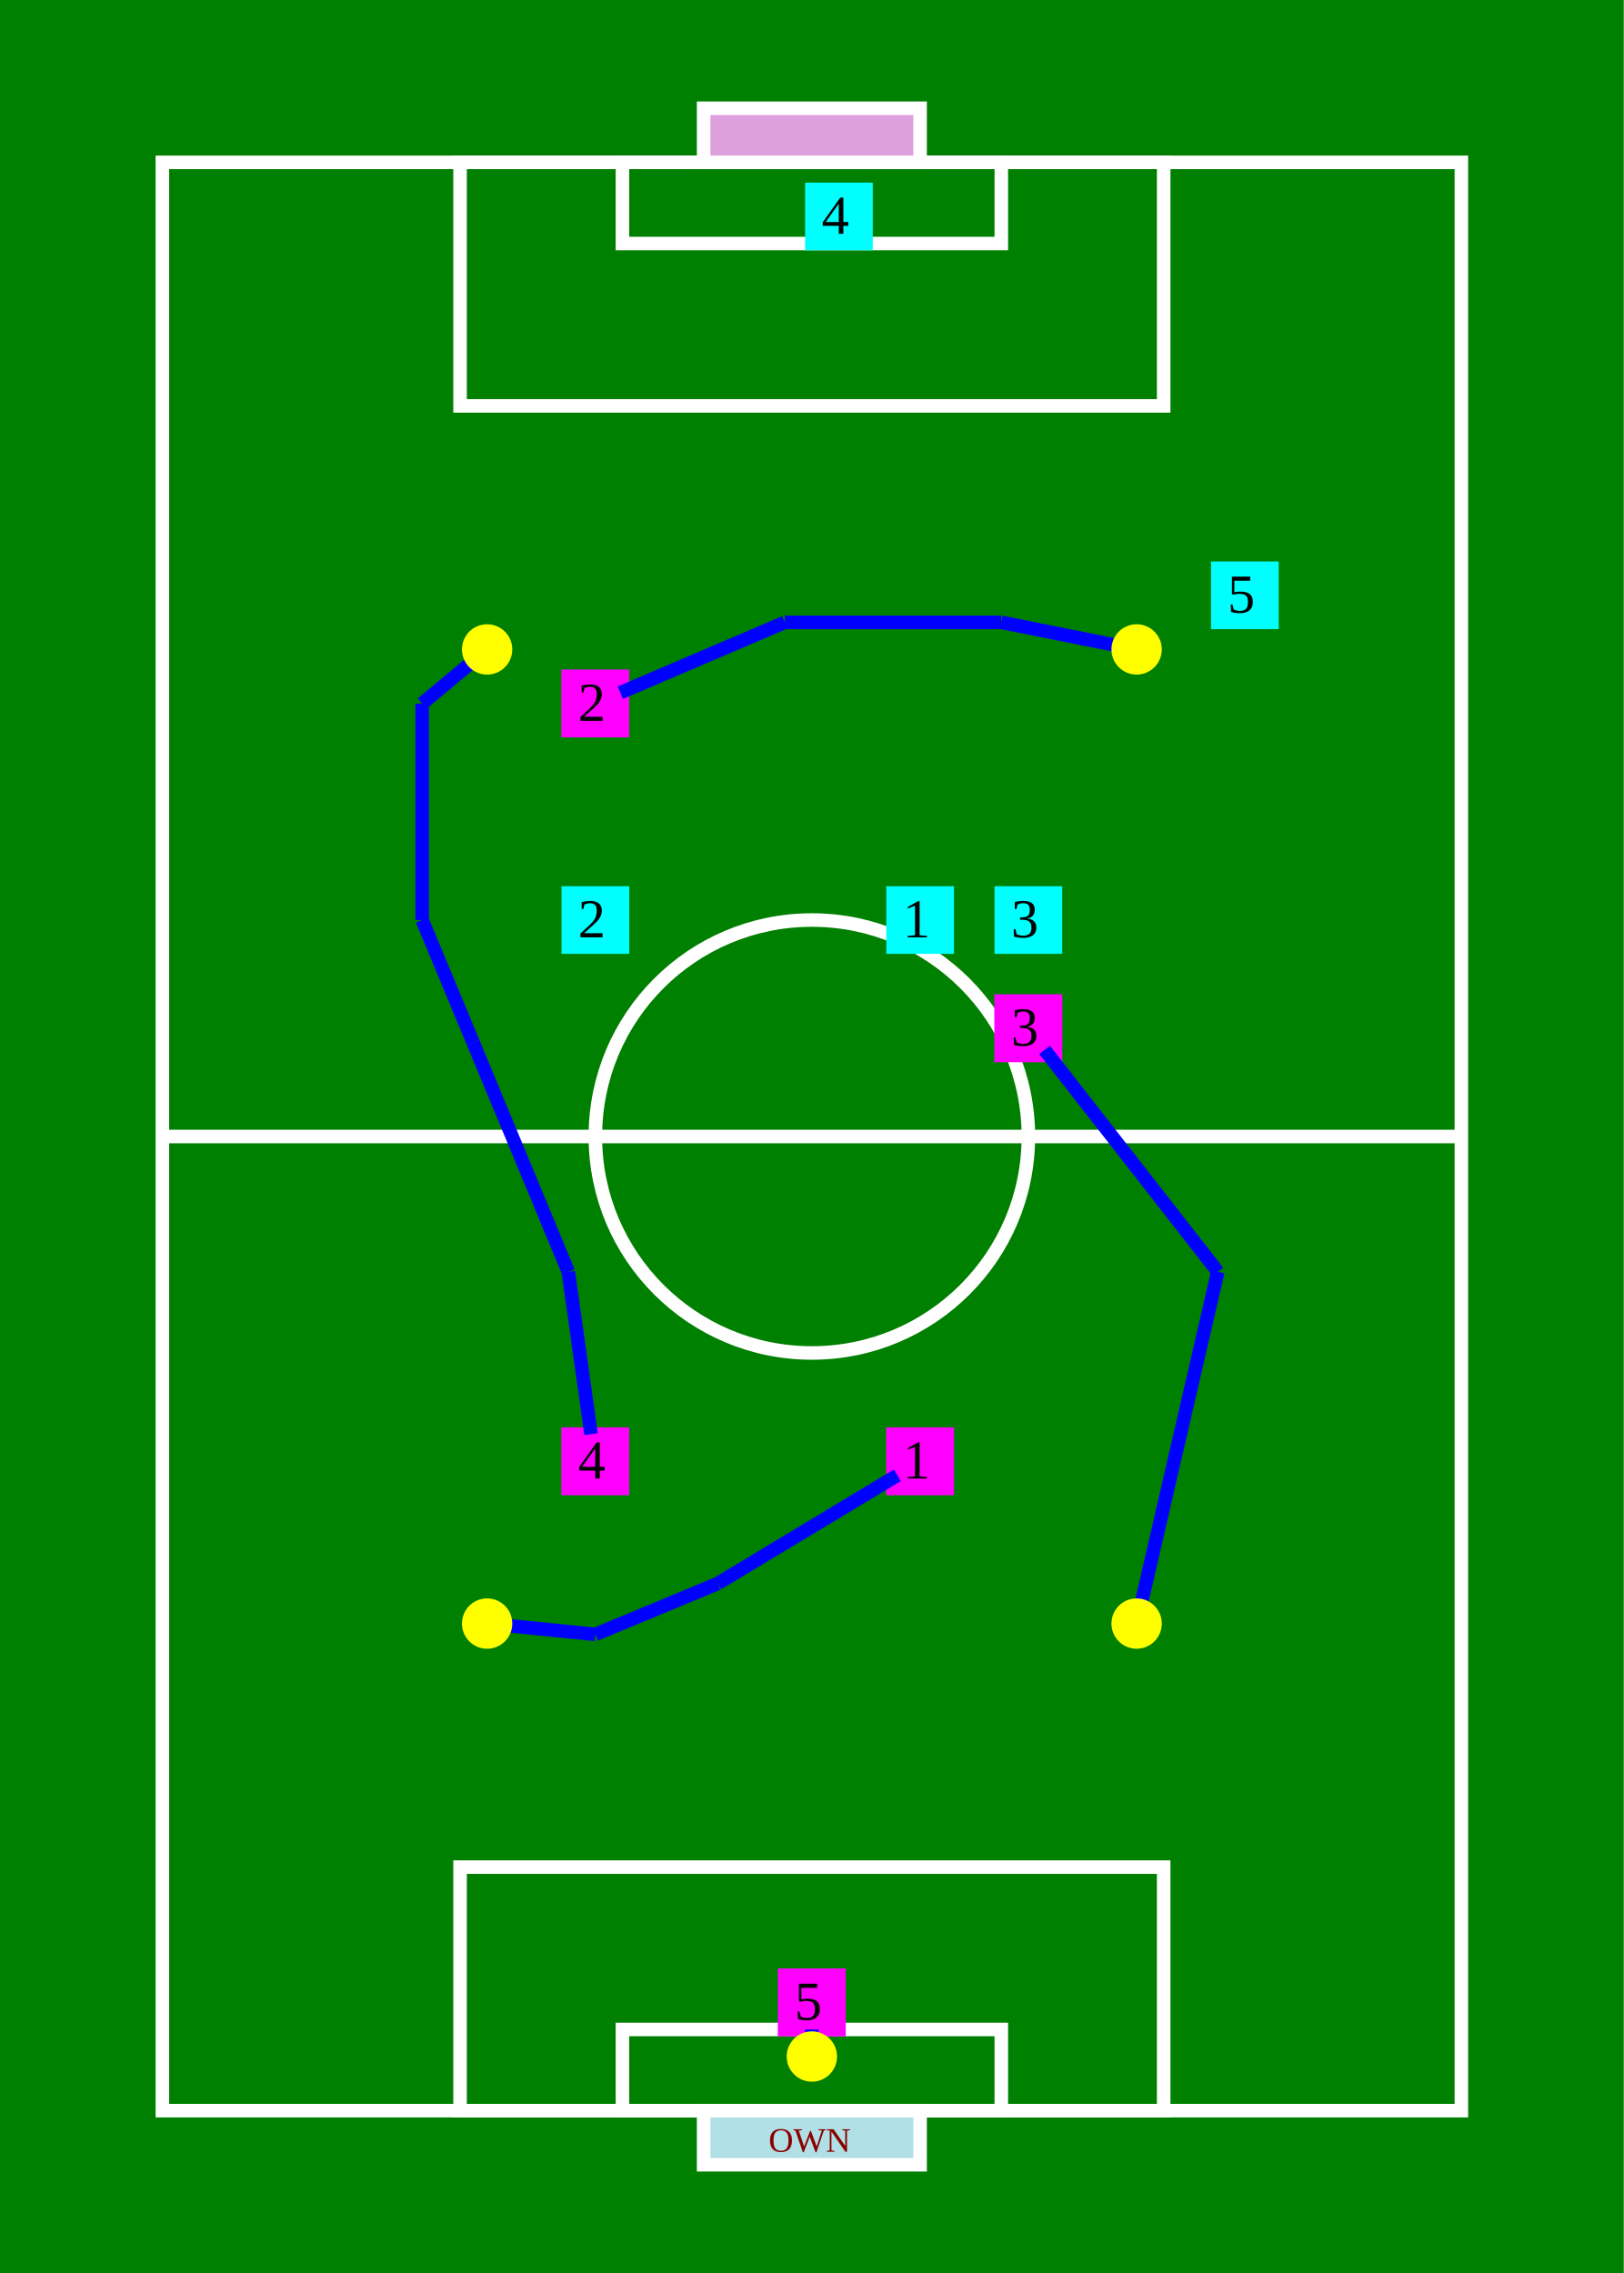
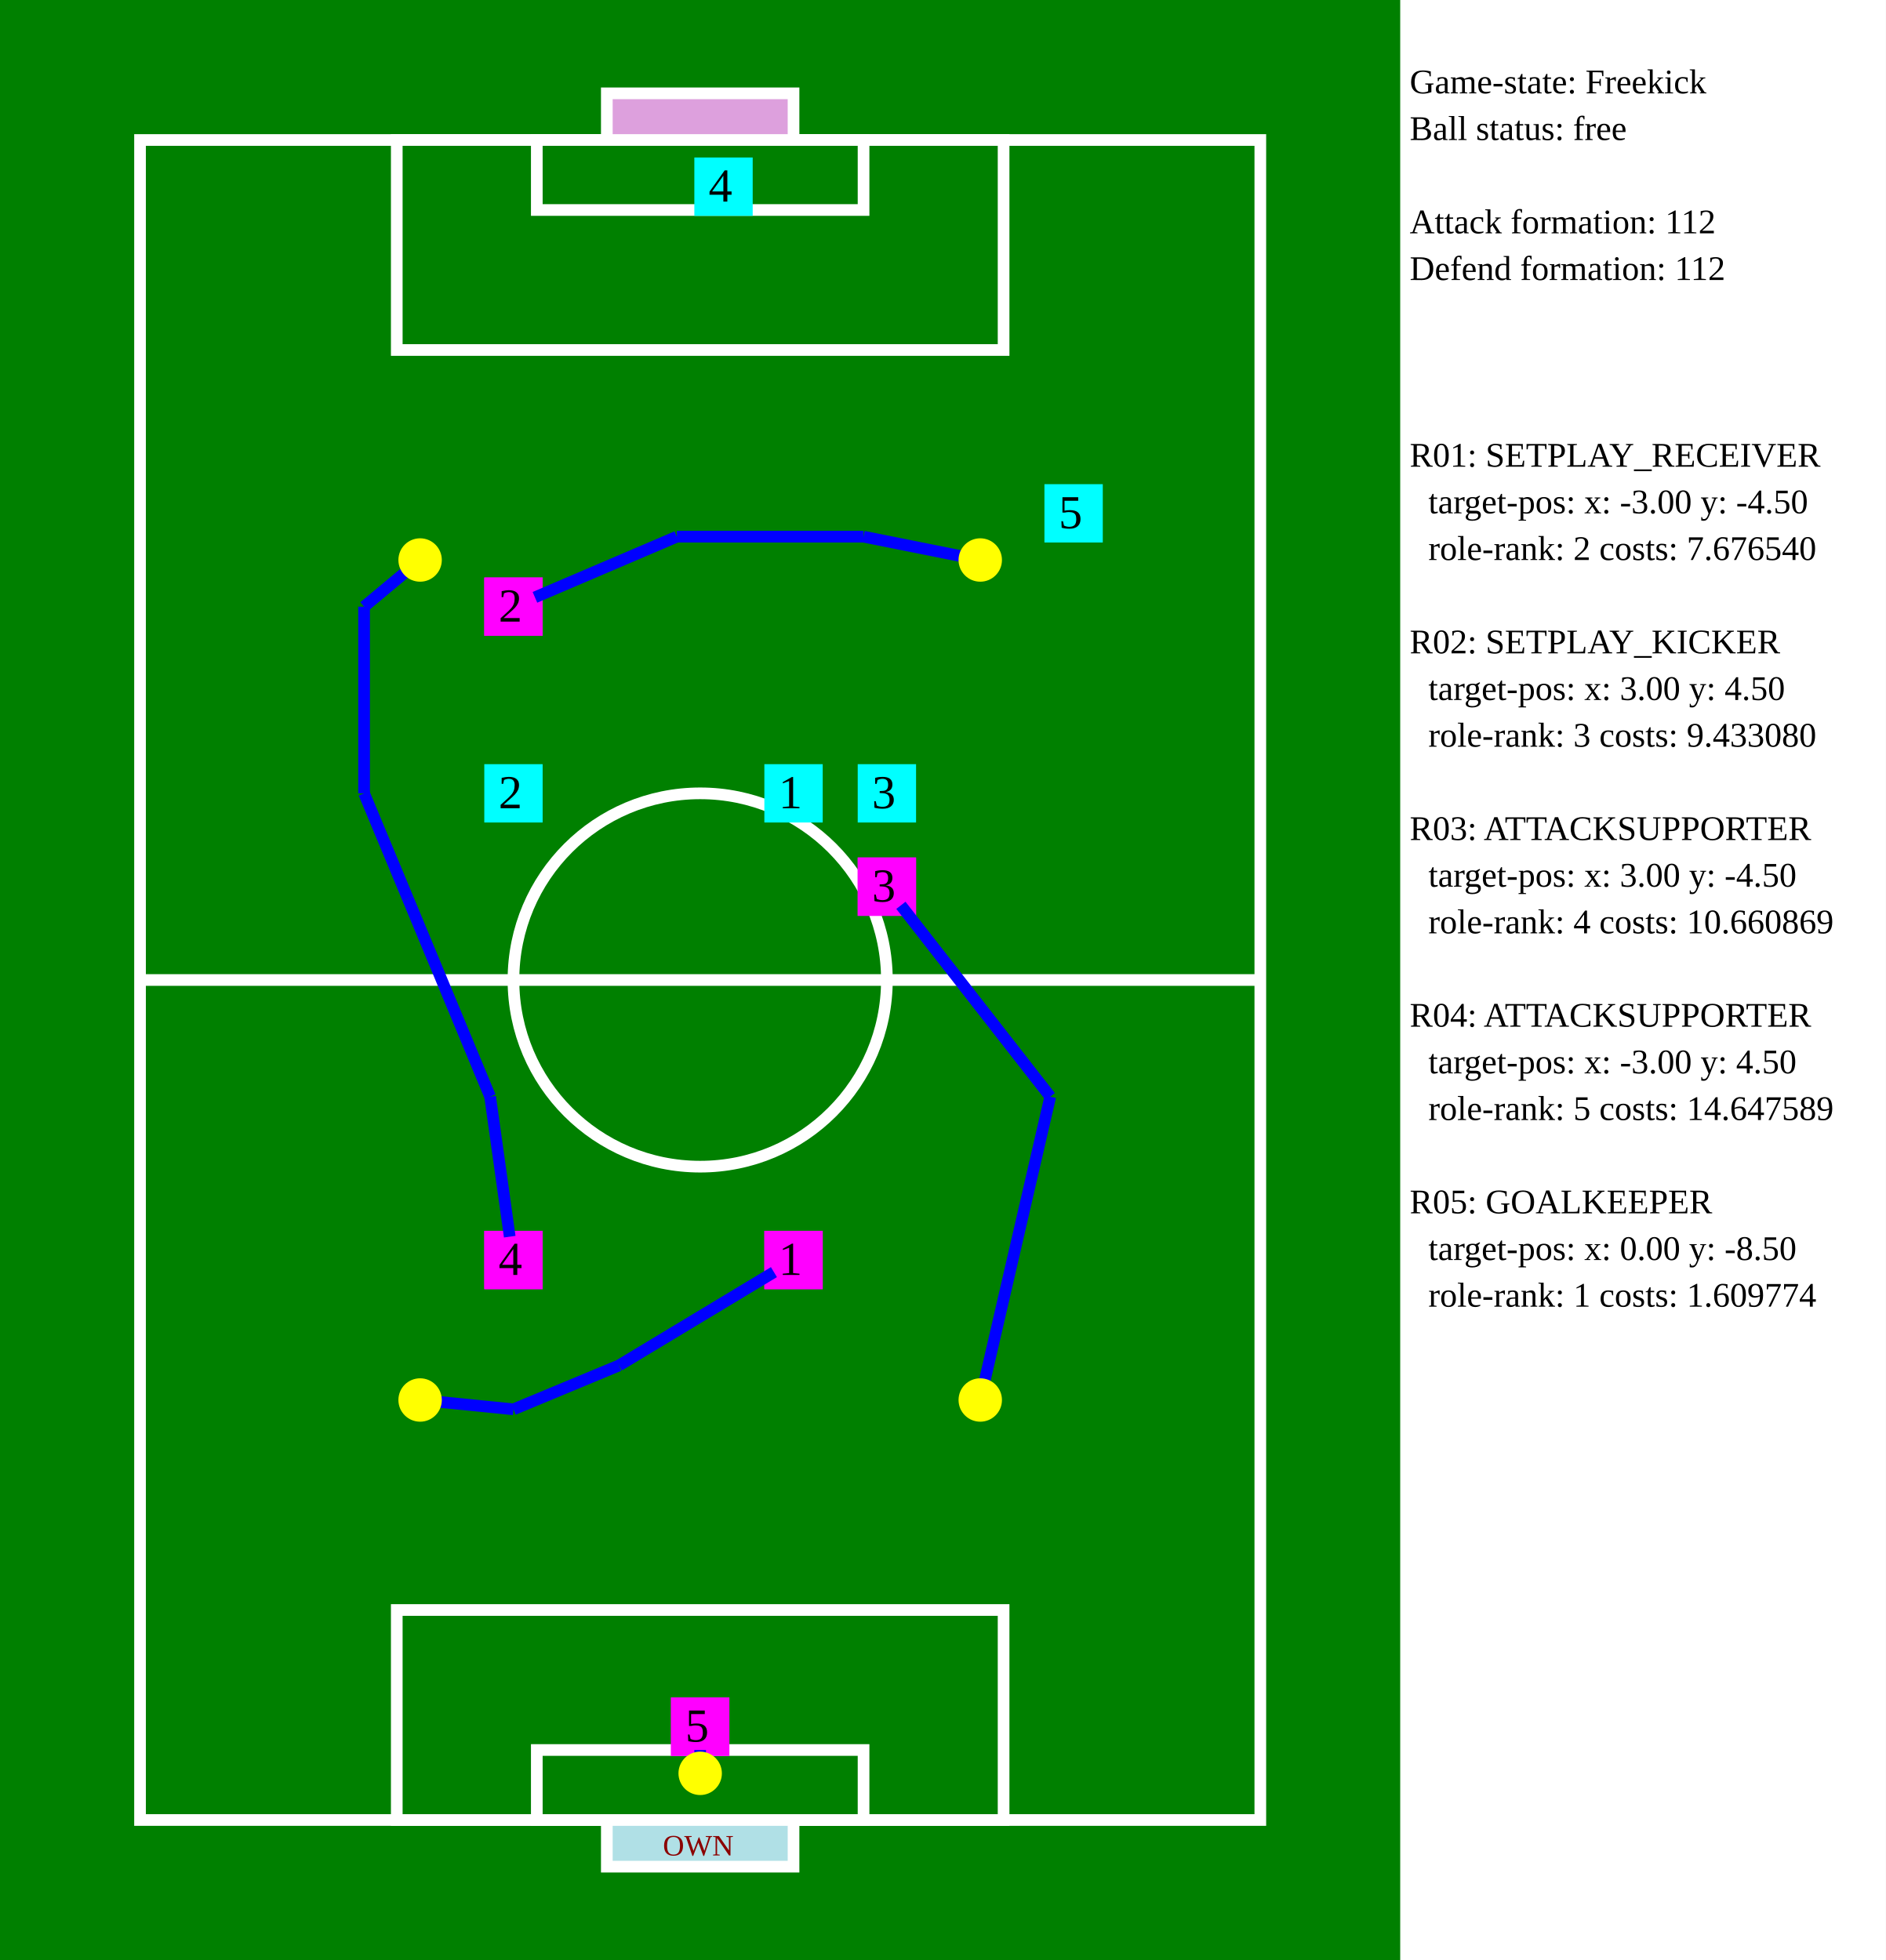
- <svg xmlns="http://www.w3.org/2000/svg" width="15.00cm" height="21.00cm" version="1.1">
+ <svg xmlns="http://www.w3.org/2000/svg" width="20.20cm" height="21.00cm" version="1.1">
  <rect x="0cm" y="0cm" width="15.00cm" height="21.00cm" fill="green" stroke-width="0.02cm" />
+   <rect x="15.00cm" y="0cm" width="5.20cm" height="21.00cm" fill="white" stroke-width="0.02cm" />
+   <text x="15.10cm" y="1.00cm" font-size="14" font-weight-absolute="bold" fill="black">Game-state: Freekick</text>
+   <text x="15.10cm" y="1.50cm" font-size="14" font-weight-absolute="bold" fill="black">Ball status: free</text>
+   <text x="15.10cm" y="2.50cm" font-size="14" font-weight-absolute="bold" fill="black">Attack formation: 112</text>
+   <text x="15.10cm" y="3.00cm" font-size="14" font-weight-absolute="bold" fill="black">Defend formation: 112</text>
+   <text x="15.10cm" y="5.00cm" font-size="14" font-weight-absolute="bold" fill="black">R01: SETPLAY_RECEIVER</text>
+   <text x="15.30cm" y="5.50cm" font-size="14" font-weight-absolute="bold" fill="black">target-pos: x: -3.00 y: -4.50</text>
+   <text x="15.30cm" y="6.00cm" font-size="14" font-weight-absolute="bold" fill="black">role-rank: 2 costs: 7.676540</text>
+   <text x="15.10cm" y="7.00cm" font-size="14" font-weight-absolute="bold" fill="black">R02: SETPLAY_KICKER</text>
+   <text x="15.30cm" y="7.50cm" font-size="14" font-weight-absolute="bold" fill="black">target-pos: x: 3.00 y: 4.50</text>
+   <text x="15.30cm" y="8.00cm" font-size="14" font-weight-absolute="bold" fill="black">role-rank: 3 costs: 9.433080</text>
+   <text x="15.10cm" y="9.00cm" font-size="14" font-weight-absolute="bold" fill="black">R03: ATTACKSUPPORTER</text>
+   <text x="15.30cm" y="9.50cm" font-size="14" font-weight-absolute="bold" fill="black">target-pos: x: 3.00 y: -4.50</text>
+   <text x="15.30cm" y="10.00cm" font-size="14" font-weight-absolute="bold" fill="black">role-rank: 4 costs: 10.660869</text>
+   <text x="15.10cm" y="11.00cm" font-size="14" font-weight-absolute="bold" fill="black">R04: ATTACKSUPPORTER</text>
+   <text x="15.30cm" y="11.50cm" font-size="14" font-weight-absolute="bold" fill="black">target-pos: x: -3.00 y: 4.50</text>
+   <text x="15.30cm" y="12.00cm" font-size="14" font-weight-absolute="bold" fill="black">role-rank: 5 costs: 14.647589</text>
+   <text x="15.10cm" y="13.00cm" font-size="14" font-weight-absolute="bold" fill="black">R05: GOALKEEPER</text>
+   <text x="15.30cm" y="13.50cm" font-size="14" font-weight-absolute="bold" fill="black">target-pos: x: 0.00 y: -8.50</text>
+   <text x="15.30cm" y="14.00cm" font-size="14" font-weight-absolute="bold" fill="black">role-rank: 1 costs: 1.609774</text>
  <rect x="1.50cm" y="1.50cm" width="12.00cm" height="18.00cm" fill="none" stroke="white" stroke-width="0.125cm" />
  <line x1="1.50cm" y1="10.50cm" x2="13.50cm" y2="10.50cm" stroke-width="0.125cm" stroke="white" />
  <circle cx="7.50cm" cy="10.50cm" r="2.00cm" fill="none" stroke="white" stroke-width="0.125cm" />
  <rect x="4.25cm" y="1.50cm" width="6.50cm" height="2.25cm" fill="green" stroke="white" stroke-width="0.125cm" />
  <rect x="4.25cm" y="17.25cm" width="6.50cm" height="2.25cm" fill="green" stroke="white" stroke-width="0.125cm" />
  <rect x="5.75cm" y="1.50cm" width="3.50cm" height="0.75cm" fill="green" stroke="white" stroke-width="0.125cm" />
  <rect x="5.75cm" y="18.75cm" width="3.50cm" height="0.75cm" fill="green" stroke="white" stroke-width="0.125cm" />
  <rect x="6.50cm" y="1.00cm" width="2.00cm" height="0.50cm" fill="plum" stroke="white" stroke-width="0.125cm" />
  <rect x="6.50cm" y="19.50cm" width="2.00cm" height="0.50cm" fill="powderblue" stroke="white" stroke-width="0.125cm" />
  <text x="7.10cm" y="19.88cm" fill="darkred">OWN</text>
  <rect x="8.25cm" y="8.25cm" width="0.50cm" height="0.50cm" fill="cyan" stroke="cyan" stroke-width="0.125cm" />
  <text x="8.34cm" y="8.66cm" font-size="large" font-weight-absolute="bold" fill="black">1</text>
  <rect x="5.25cm" y="8.25cm" width="0.50cm" height="0.50cm" fill="cyan" stroke="cyan" stroke-width="0.125cm" />
  <text x="5.34cm" y="8.66cm" font-size="large" font-weight-absolute="bold" fill="black">2</text>
  <rect x="9.25cm" y="8.25cm" width="0.50cm" height="0.50cm" fill="cyan" stroke="cyan" stroke-width="0.125cm" />
  <text x="9.34cm" y="8.66cm" font-size="large" font-weight-absolute="bold" fill="black">3</text>
  <rect x="7.50cm" y="1.75cm" width="0.50cm" height="0.50cm" fill="cyan" stroke="cyan" stroke-width="0.125cm" />
  <text x="7.59cm" y="2.16cm" font-size="large" font-weight-absolute="bold" fill="black">4</text>
  <rect x="11.25cm" y="5.25cm" width="0.50cm" height="0.50cm" fill="cyan" stroke="cyan" stroke-width="0.125cm" />
  <text x="11.34cm" y="5.66cm" font-size="large" font-weight-absolute="bold" fill="black">5</text>
  <rect x="8.25cm" y="13.25cm" width="0.50cm" height="0.50cm" fill="magenta" stroke="magenta" stroke-width="0.125cm" />
  <rect x="5.25cm" y="6.25cm" width="0.50cm" height="0.50cm" fill="magenta" stroke="magenta" stroke-width="0.125cm" />
  <rect x="9.25cm" y="9.25cm" width="0.50cm" height="0.50cm" fill="magenta" stroke="magenta" stroke-width="0.125cm" />
  <rect x="5.25cm" y="13.25cm" width="0.50cm" height="0.50cm" fill="magenta" stroke="magenta" stroke-width="0.125cm" />
  <rect x="7.25cm" y="18.25cm" width="0.50cm" height="0.50cm" fill="magenta" stroke="magenta" stroke-width="0.125cm" />
  <rect x="8.25cm" y="13.25cm" width="0.50cm" height="0.50cm" fill="magenta" stroke="magenta" stroke-width="0.125cm" />
  <line x1="8.29cm" y1="13.63cm" x2="6.63cm" y2="14.63cm" stroke-width="0.125cm" stroke="blue" />
  <line x1="6.63cm" y1="14.63cm" x2="5.50cm" y2="15.10cm" stroke-width="0.125cm" stroke="blue" />
  <line x1="5.50cm" y1="15.10cm" x2="4.50cm" y2="15.00cm" stroke-width="0.125cm" stroke="blue" />
  <circle cx="4.50cm" cy="15.00cm" r="0.17cm" fill="yellow" stroke="yellow" stroke-width="0.125cm" />
  <rect x="5.25cm" y="6.25cm" width="0.50cm" height="0.50cm" fill="magenta" stroke="magenta" stroke-width="0.125cm" />
  <line x1="5.73cm" y1="6.40cm" x2="7.25cm" y2="5.75cm" stroke-width="0.125cm" stroke="blue" />
  <line x1="7.25cm" y1="5.75cm" x2="9.25cm" y2="5.75cm" stroke-width="0.125cm" stroke="blue" />
  <line x1="9.25cm" y1="5.75cm" x2="10.50cm" y2="6.00cm" stroke-width="0.125cm" stroke="blue" />
  <circle cx="10.50cm" cy="6.00cm" r="0.17cm" fill="yellow" stroke="yellow" stroke-width="0.125cm" />
  <rect x="9.25cm" y="9.25cm" width="0.50cm" height="0.50cm" fill="magenta" stroke="magenta" stroke-width="0.125cm" />
  <line x1="9.65cm" y1="9.70cm" x2="11.25cm" y2="11.75cm" stroke-width="0.125cm" stroke="blue" />
  <line x1="11.25cm" y1="11.75cm" x2="10.50cm" y2="15.00cm" stroke-width="0.125cm" stroke="blue" />
  <circle cx="10.50cm" cy="15.00cm" r="0.17cm" fill="yellow" stroke="yellow" stroke-width="0.125cm" />
  <rect x="5.25cm" y="13.25cm" width="0.50cm" height="0.50cm" fill="magenta" stroke="magenta" stroke-width="0.125cm" />
  <line x1="5.46cm" y1="13.25cm" x2="5.25cm" y2="11.75cm" stroke-width="0.125cm" stroke="blue" />
  <line x1="5.25cm" y1="11.75cm" x2="4.37cm" y2="9.63cm" stroke-width="0.125cm" stroke="blue" />
  <line x1="4.37cm" y1="9.63cm" x2="3.90cm" y2="8.50cm" stroke-width="0.125cm" stroke="blue" />
  <line x1="3.90cm" y1="8.50cm" x2="3.90cm" y2="6.50cm" stroke-width="0.125cm" stroke="blue" />
  <line x1="3.90cm" y1="6.50cm" x2="4.50cm" y2="6.00cm" stroke-width="0.125cm" stroke="blue" />
  <circle cx="4.50cm" cy="6.00cm" r="0.17cm" fill="yellow" stroke="yellow" stroke-width="0.125cm" />
  <rect x="7.25cm" y="18.25cm" width="0.50cm" height="0.50cm" fill="magenta" stroke="magenta" stroke-width="0.125cm" />
  <line x1="7.50cm" y1="18.75cm" x2="7.50cm" y2="19.00cm" stroke-width="0.125cm" stroke="blue" />
  <circle cx="7.50cm" cy="19.00cm" r="0.17cm" fill="yellow" stroke="yellow" stroke-width="0.125cm" />
  <text x="8.34cm" y="13.66cm" font-size="large" font-weight-absolute="bold" fill="black">1</text>
  <text x="5.34cm" y="6.66cm" font-size="large" font-weight-absolute="bold" fill="black">2</text>
  <text x="9.34cm" y="9.66cm" font-size="large" font-weight-absolute="bold" fill="black">3</text>
  <text x="5.34cm" y="13.66cm" font-size="large" font-weight-absolute="bold" fill="black">4</text>
  <text x="7.34cm" y="18.66cm" font-size="large" font-weight-absolute="bold" fill="black">5</text>
</svg>
